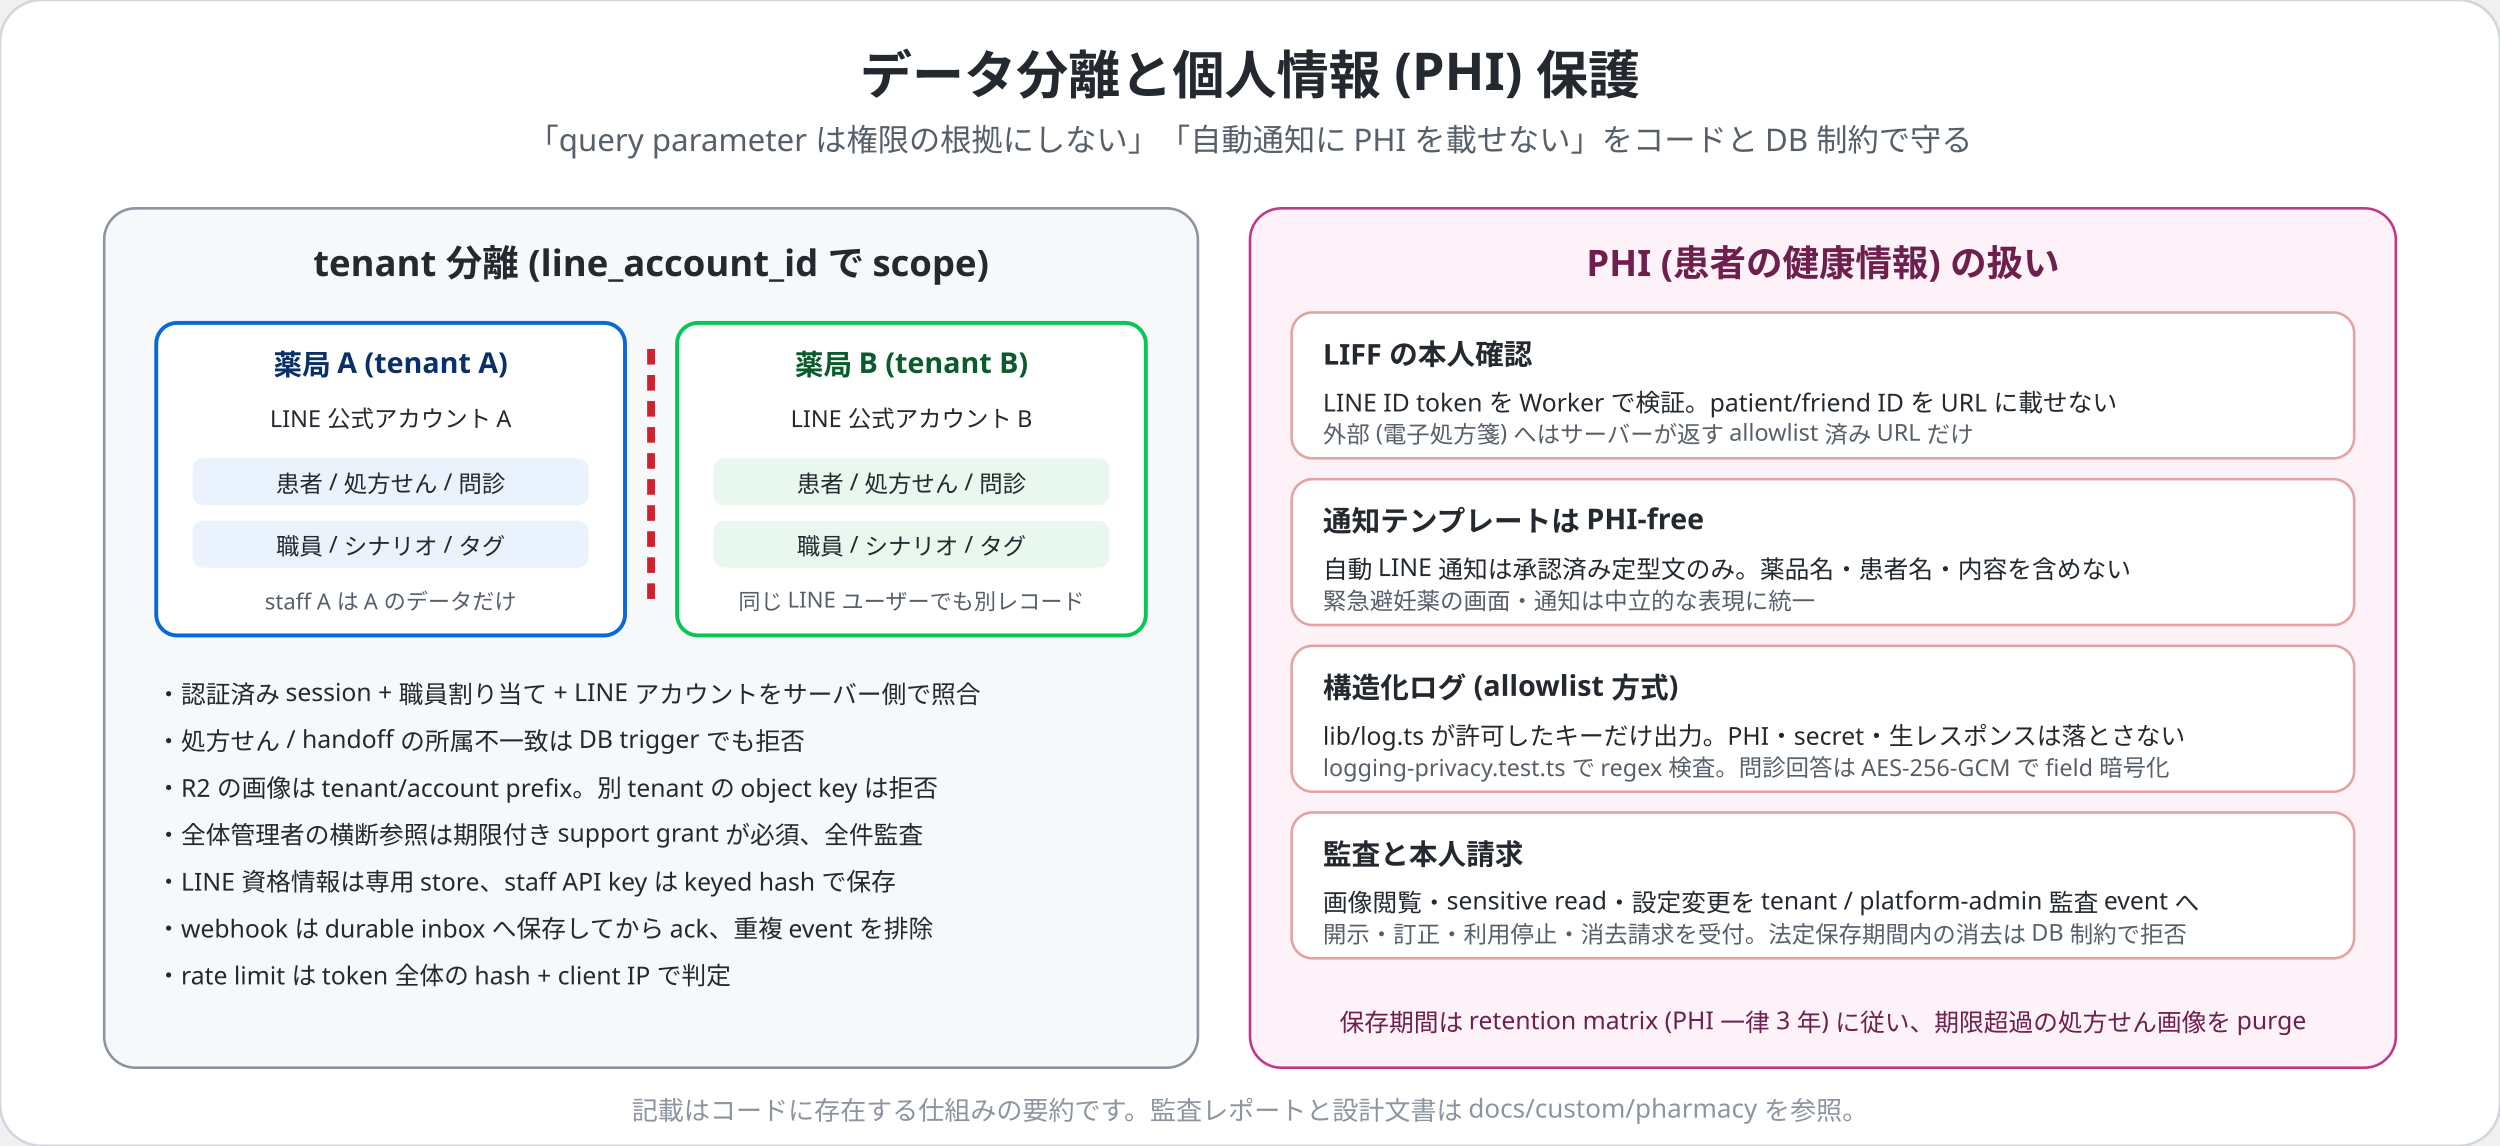
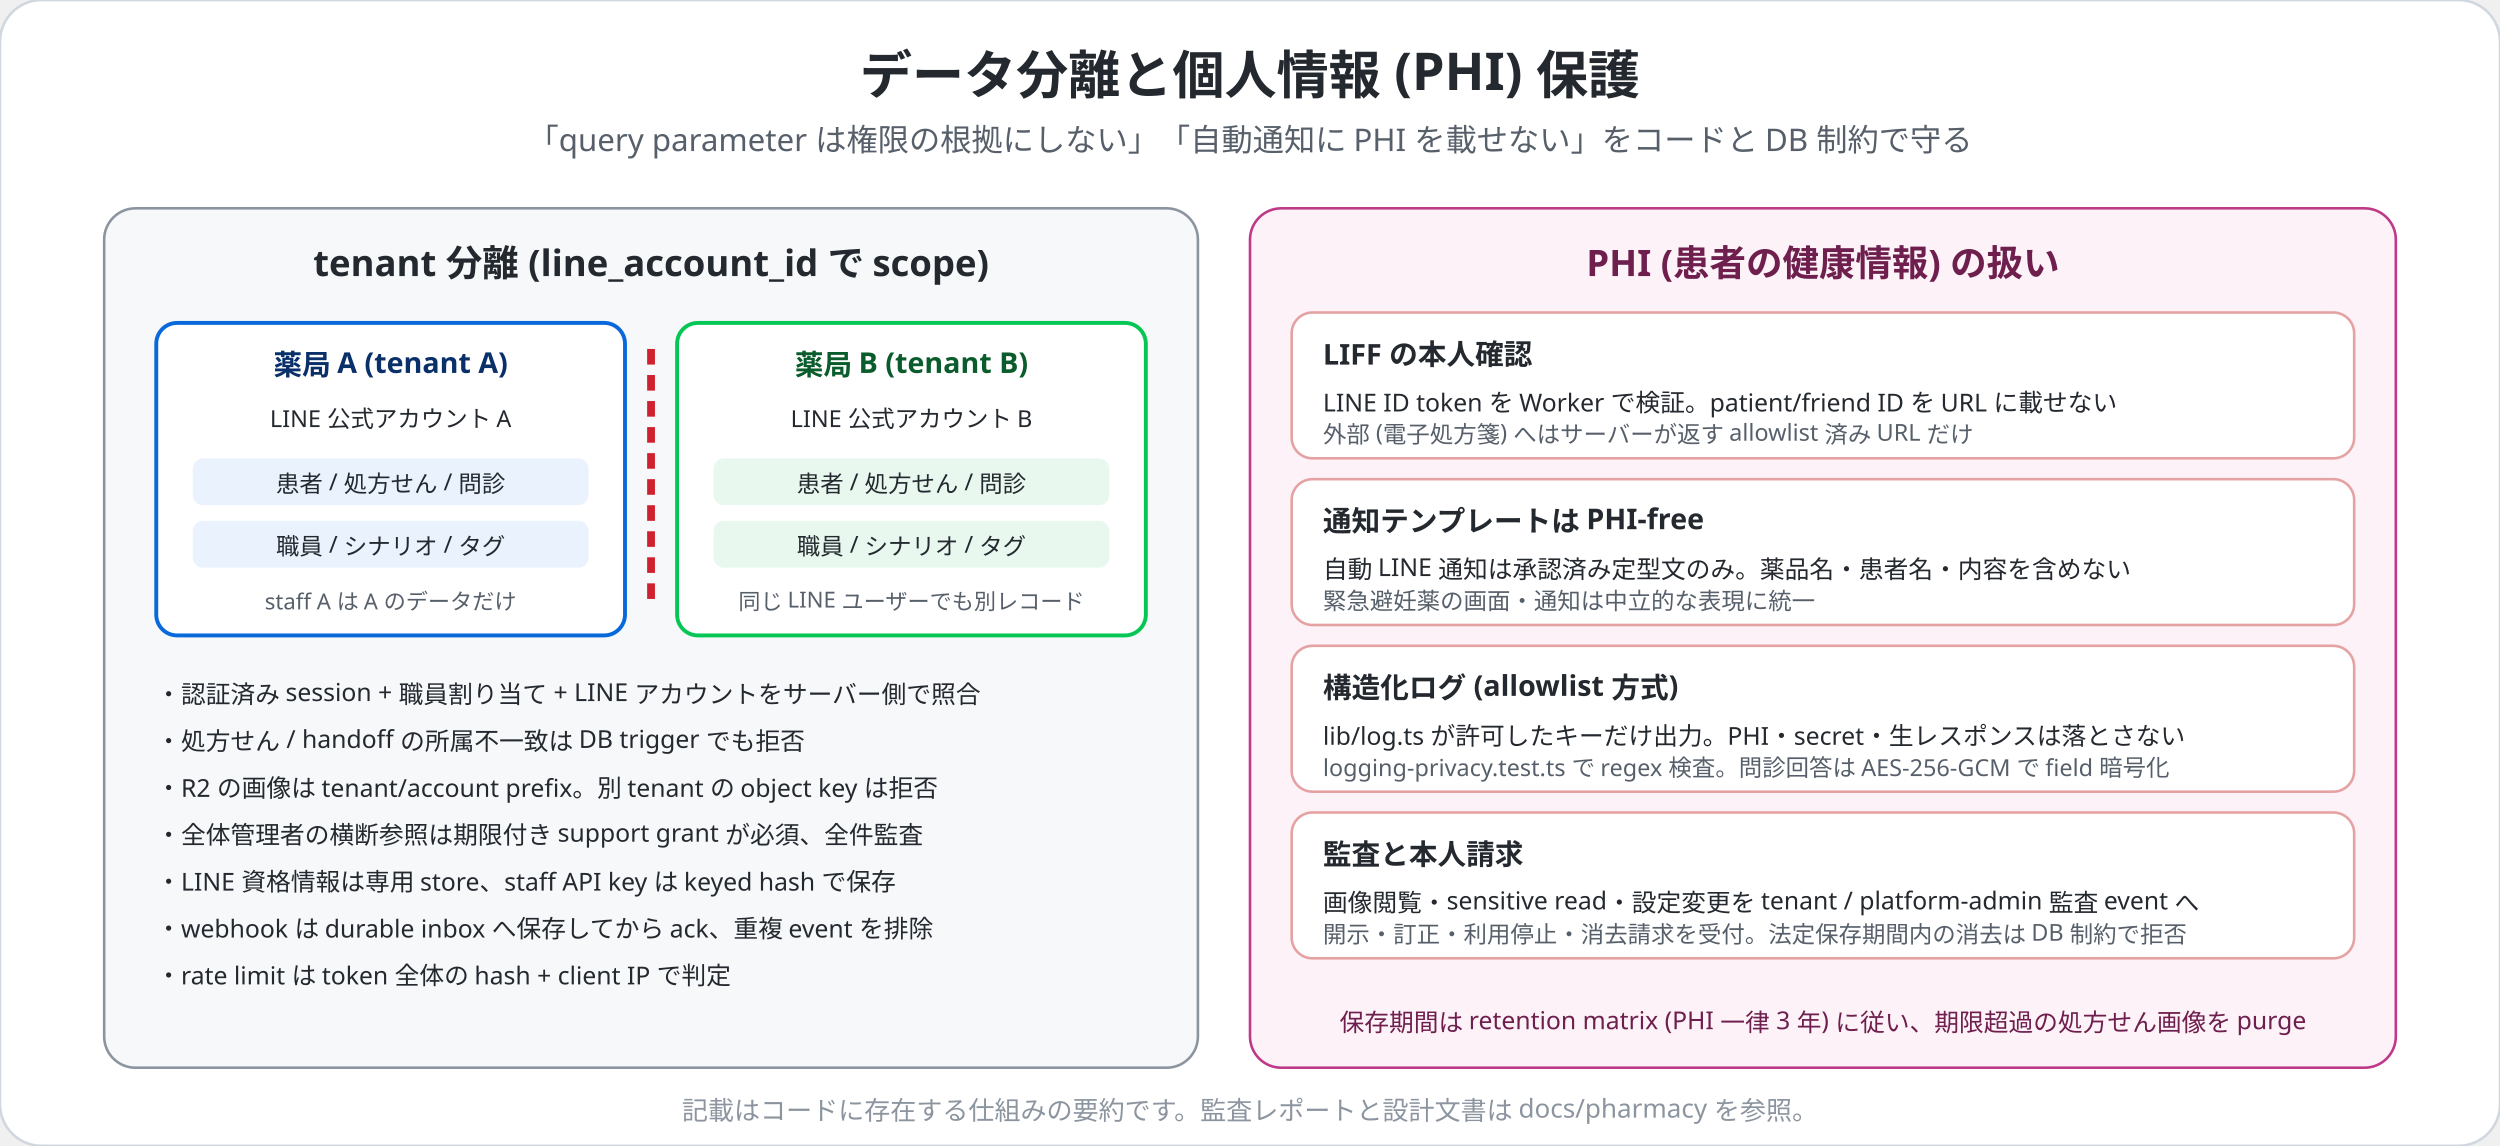
<svg xmlns="http://www.w3.org/2000/svg" width="960" height="440" viewBox="0 0 960 440" font-family="Hiragino Sans, Noto Sans JP, sans-serif">
  <rect width="960" height="440" rx="16" fill="#ffffff" stroke="#d0d7de" />
  <text x="480" y="36" text-anchor="middle" font-size="20" font-weight="700" fill="#24292f">データ分離と個人情報 (PHI) 保護</text>
  <text x="480" y="58" text-anchor="middle" font-size="12" fill="#57606a">「query parameter は権限の根拠にしない」「自動通知に PHI を載せない」をコードと DB 制約で守る</text>
  <g transform="translate(40,80)">
    <rect width="420" height="330" rx="12" fill="#f6f8fa" stroke="#8c959f" />
    <text x="210" y="26" text-anchor="middle" font-size="14" font-weight="700" fill="#24292f">tenant 分離 (line_account_id で scope)</text>
    <g transform="translate(20,44)">
      <rect width="180" height="120" rx="8" fill="#ffffff" stroke="#0969da" stroke-width="1.5" />
      <text x="90" y="20" text-anchor="middle" font-size="11" font-weight="700" fill="#0a3069">薬局 A (tenant A)</text>
      <text x="90" y="40" text-anchor="middle" font-size="9" fill="#24292f">LINE 公式アカウント A</text>
      <rect x="14" y="52" width="152" height="18" rx="4" fill="#eaf2fd" />
      <text x="90" y="65" text-anchor="middle" font-size="9" fill="#24292f">患者 / 処方せん / 問診</text>
      <rect x="14" y="76" width="152" height="18" rx="4" fill="#eaf2fd" />
      <text x="90" y="89" text-anchor="middle" font-size="9" fill="#24292f">職員 / シナリオ / タグ</text>
      <text x="90" y="110" text-anchor="middle" font-size="8.5" fill="#57606a">staff A は A のデータだけ</text>
    </g>
    <g transform="translate(220,44)">
      <rect width="180" height="120" rx="8" fill="#ffffff" stroke="#06c755" stroke-width="1.5" />
      <text x="90" y="20" text-anchor="middle" font-size="11" font-weight="700" fill="#0b5c2c">薬局 B (tenant B)</text>
      <text x="90" y="40" text-anchor="middle" font-size="9" fill="#24292f">LINE 公式アカウント B</text>
      <rect x="14" y="52" width="152" height="18" rx="4" fill="#e8f8ee" />
      <text x="90" y="65" text-anchor="middle" font-size="9" fill="#24292f">患者 / 処方せん / 問診</text>
      <rect x="14" y="76" width="152" height="18" rx="4" fill="#e8f8ee" />
      <text x="90" y="89" text-anchor="middle" font-size="9" fill="#24292f">職員 / シナリオ / タグ</text>
      <text x="90" y="110" text-anchor="middle" font-size="8.5" fill="#57606a">同じ LINE ユーザーでも別レコード</text>
    </g>
    <line x1="210" y1="54" x2="210" y2="154" stroke="#cf222e" stroke-width="3" stroke-dasharray="6 4" />
    <g transform="translate(20,178)" font-size="9.5" fill="#24292f">
      <text y="12">・認証済み session + 職員割り当て + LINE アカウントをサーバー側で照合</text>
      <text y="30">・処方せん / handoff の所属不一致は DB trigger でも拒否</text>
      <text y="48">・R2 の画像は tenant/account prefix。別 tenant の object key は拒否</text>
      <text y="66">・全体管理者の横断参照は期限付き support grant が必須、全件監査</text>
      <text y="84">・LINE 資格情報は専用 store、staff API key は keyed hash で保存</text>
      <text y="102">・webhook は durable inbox へ保存してから ack、重複 event を排除</text>
      <text y="120">・rate limit は token 全体の hash + client IP で判定</text>
    </g>
  </g>
  <g transform="translate(480,80)">
    <rect width="440" height="330" rx="12" fill="#fdf2f8" stroke="#bf3989" />
    <text x="220" y="26" text-anchor="middle" font-size="14" font-weight="700" fill="#6e1f4d">PHI (患者の健康情報) の扱い</text>
    <g transform="translate(16,40)">
      <rect width="408" height="56" rx="8" fill="#ffffff" stroke="#e5a2a2" />
      <text x="12" y="20" font-size="11" font-weight="700" fill="#24292f">LIFF の本人確認</text>
      <text x="12" y="38" font-size="9.5" fill="#24292f">LINE ID token を Worker で検証。patient/friend ID を URL に載せない</text>
      <text x="12" y="50" font-size="9" fill="#57606a">外部 (電子処方箋) へはサーバーが返す allowlist 済み URL だけ</text>
    </g>
    <g transform="translate(16,104)">
      <rect width="408" height="56" rx="8" fill="#ffffff" stroke="#e5a2a2" />
      <text x="12" y="20" font-size="11" font-weight="700" fill="#24292f">通知テンプレートは PHI-free</text>
      <text x="12" y="38" font-size="9.5" fill="#24292f">自動 LINE 通知は承認済み定型文のみ。薬品名・患者名・内容を含めない</text>
      <text x="12" y="50" font-size="9" fill="#57606a">緊急避妊薬の画面・通知は中立的な表現に統一</text>
    </g>
    <g transform="translate(16,168)">
      <rect width="408" height="56" rx="8" fill="#ffffff" stroke="#e5a2a2" />
      <text x="12" y="20" font-size="11" font-weight="700" fill="#24292f">構造化ログ (allowlist 方式)</text>
      <text x="12" y="38" font-size="9.5" fill="#24292f">lib/log.ts が許可したキーだけ出力。PHI・secret・生レスポンスは落とさない</text>
      <text x="12" y="50" font-size="9" fill="#57606a">logging-privacy.test.ts で regex 検査。問診回答は AES-256-GCM で field 暗号化</text>
    </g>
    <g transform="translate(16,232)">
      <rect width="408" height="56" rx="8" fill="#ffffff" stroke="#e5a2a2" />
      <text x="12" y="20" font-size="11" font-weight="700" fill="#24292f">監査と本人請求</text>
      <text x="12" y="38" font-size="9.5" fill="#24292f">画像閲覧・sensitive read・設定変更を tenant / platform-admin 監査 event へ</text>
      <text x="12" y="50" font-size="9" fill="#57606a">開示・訂正・利用停止・消去請求を受付。法定保存期間内の消去は DB 制約で拒否</text>
    </g>
    <text x="220" y="316" text-anchor="middle" font-size="9.5" fill="#6e1f4d">保存期間は retention matrix (PHI 一律 3 年) に従い、期限超過の処方せん画像を purge</text>
  </g>
-   <text x="480" y="430" text-anchor="middle" font-size="10" fill="#8c959f">記載はコードに存在する仕組みの要約です。監査レポートと設計文書は docs/custom/pharmacy を参照。</text>
+   <text x="480" y="430" text-anchor="middle" font-size="10" fill="#8c959f">記載はコードに存在する仕組みの要約です。監査レポートと設計文書は docs/pharmacy を参照。</text>
</svg>
